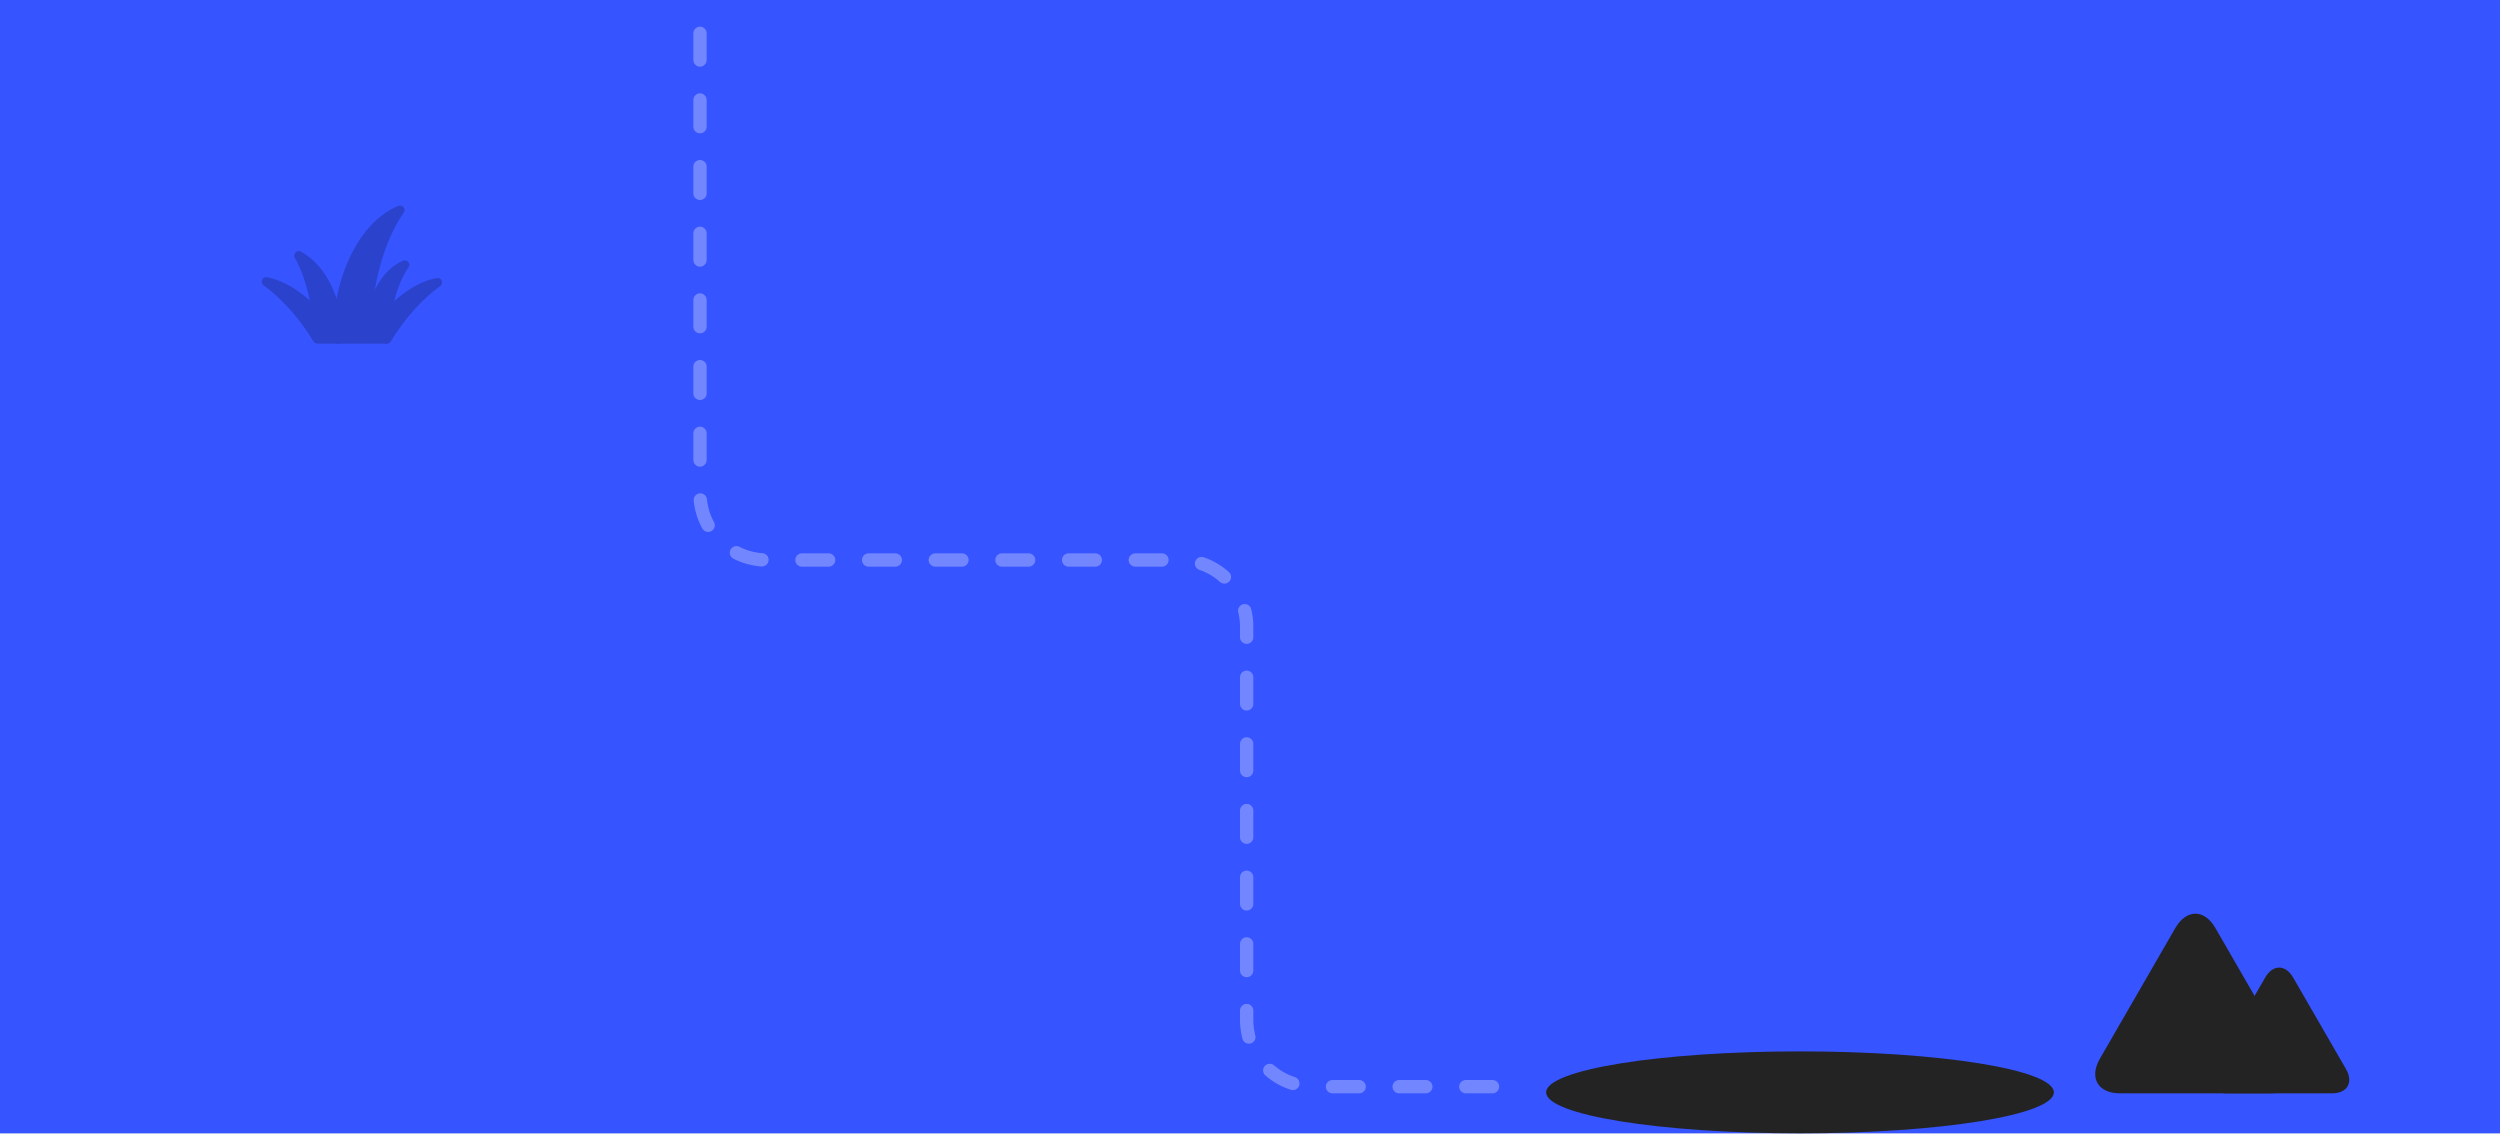
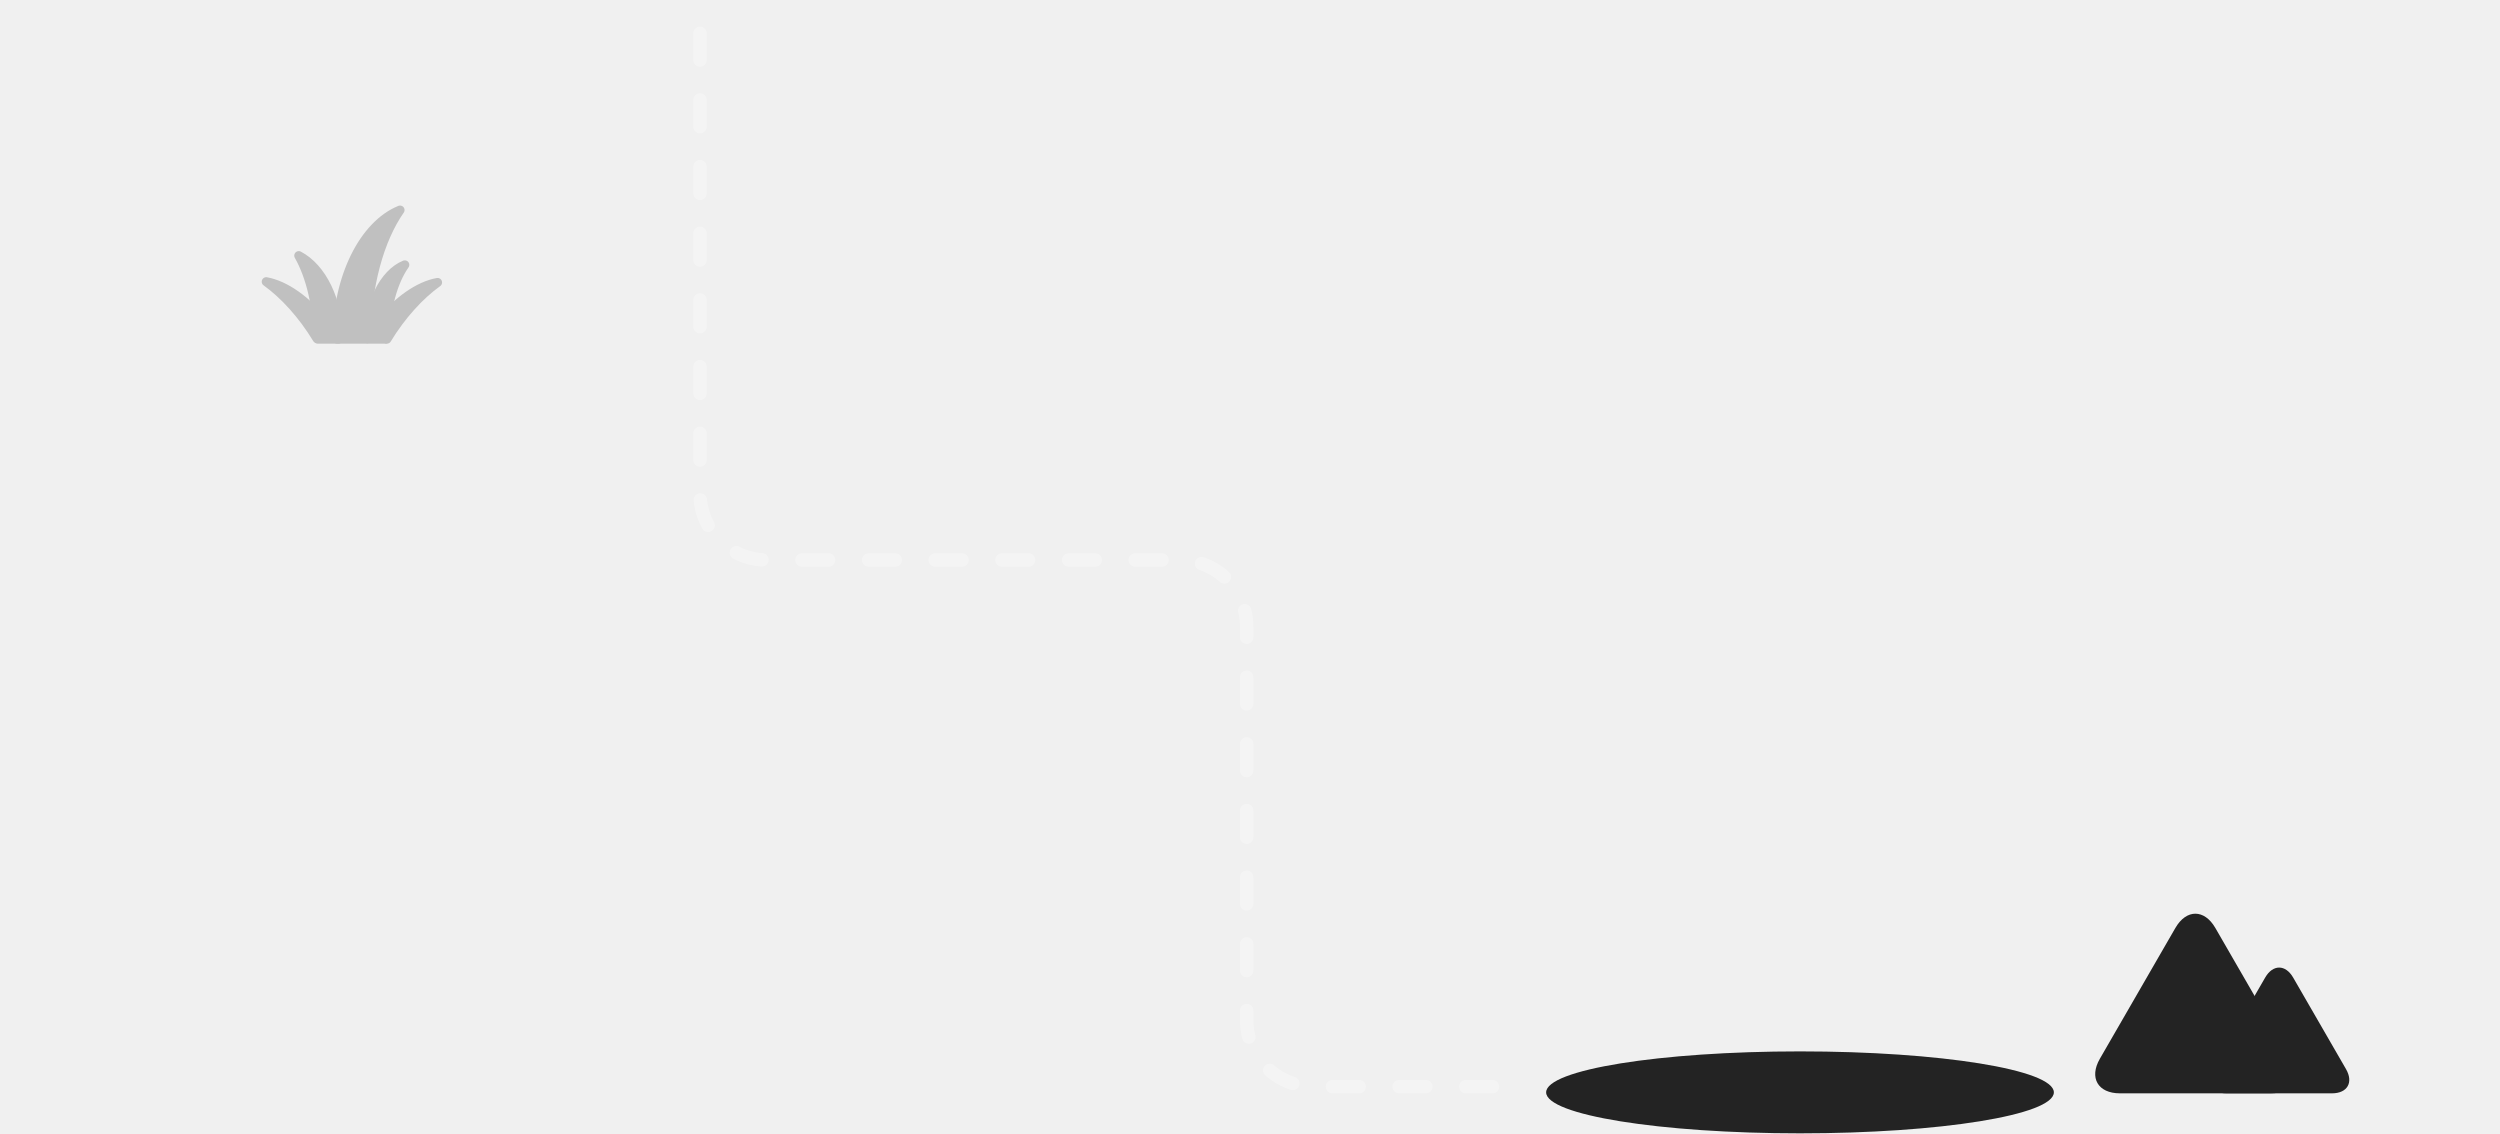
<svg xmlns="http://www.w3.org/2000/svg" version="1.1" id="Layer_1" x="0px" y="0px" width="375px" height="170px" viewBox="0 0 375 170" enable-background="new 0 0 375 170" xml:space="preserve">
  <g>
-     <rect fill="#3654FF" width="375" height="170" />
    <g>
      <g>
-         <path fill="#232323" d="M317.984,164c-3.3,0-4.65-2.338-3-5.196l11.32-19.607c1.65-2.858,4.35-2.858,6,0l11.32,19.607     c1.65,2.858,0.3,5.196-3,5.196H317.984z" />
+         <path fill="#232323" d="M317.984,164c-3.301,0-4.65-2.338-3-5.195l11.32-19.607c1.649-2.858,4.35-2.858,6,0l11.319,19.607     c1.649,2.857,0.3,5.195-3,5.195H317.984z" />
      </g>
      <g>
-         <path fill="#232323" d="M333.95,164c-2.311,0-3.255-1.637-2.101-3.637l7.926-13.726c1.154-2,3.045-2,4.199,0l7.926,13.726     c1.154,2,0.21,3.637-2.101,3.637H333.95z" />
+         <path fill="#232323" d="M333.95,164c-2.312,0-3.255-1.637-2.101-3.637l7.926-13.727c1.154-2,3.045-2,4.199,0l7.926,13.727     c1.154,2,0.209,3.637-2.102,3.637H333.95z" />
      </g>
    </g>
    <g opacity="0.2">
      <path stroke="#000000" stroke-width="1.35" stroke-linejoin="round" stroke-miterlimit="10" d="M50.578,50.875h4.366    c0-7.934,1.991-14.973,5.064-19.367C54.588,33.711,50.578,41.545,50.578,50.875z" />
      <path stroke="#000000" stroke-width="1.35" stroke-linejoin="round" stroke-miterlimit="10" d="M55.293,50.875h2.514    c0-4.566,1.146-8.619,2.915-11.148C57.602,40.994,55.293,45.504,55.293,50.875z" />
      <path stroke="#000000" stroke-width="1.35" stroke-linejoin="round" stroke-miterlimit="10" d="M44.812,38.342    c1.757,3.113,2.857,7.574,2.857,12.533h3.084C50.754,45.076,48.271,40.146,44.812,38.342z" />
      <path stroke="#000000" stroke-width="1.35" stroke-linejoin="round" stroke-miterlimit="10" d="M47.562,50.754    c0.253-0.891,0.564-1.727,0.933-2.49c-2.49-3.238-5.764-5.51-8.563-6.008c2.648,1.895,5.415,4.906,7.601,8.508L47.562,50.754z" />
      <path stroke="#000000" stroke-width="1.35" stroke-linejoin="round" stroke-miterlimit="10" d="M58.036,50.873    c2.186-3.602,4.951-6.613,7.6-8.506c-2.799,0.496-6.072,2.768-8.563,6.006c0.369,0.764,0.68,1.6,0.933,2.49L58.036,50.873z" />
    </g>
    <ellipse fill="#232323" cx="270" cy="163.854" rx="38.079" ry="6.146" />
-     <path opacity="0.3" fill="none" stroke="#FFFFFF" stroke-width="2" stroke-linecap="round" stroke-miterlimit="10" stroke-dasharray="4,6" d="   M105,5v69c0,5.523,4.477,10,10,10h62c5.522,0,10,4.477,10,10v59c0,5.523,4.477,10,10,10h28" />
+     <path opacity="0.3" fill="none" stroke="#FFFFFF" stroke-width="2" stroke-linecap="round" stroke-miterlimit="10" stroke-dasharray="4,6" enable-background="new    " d="   M105,5v69c0,5.523,4.477,10,10,10h62c5.522,0,10,4.477,10,10v59c0,5.523,4.477,10,10,10h28" />
  </g>
</svg>
